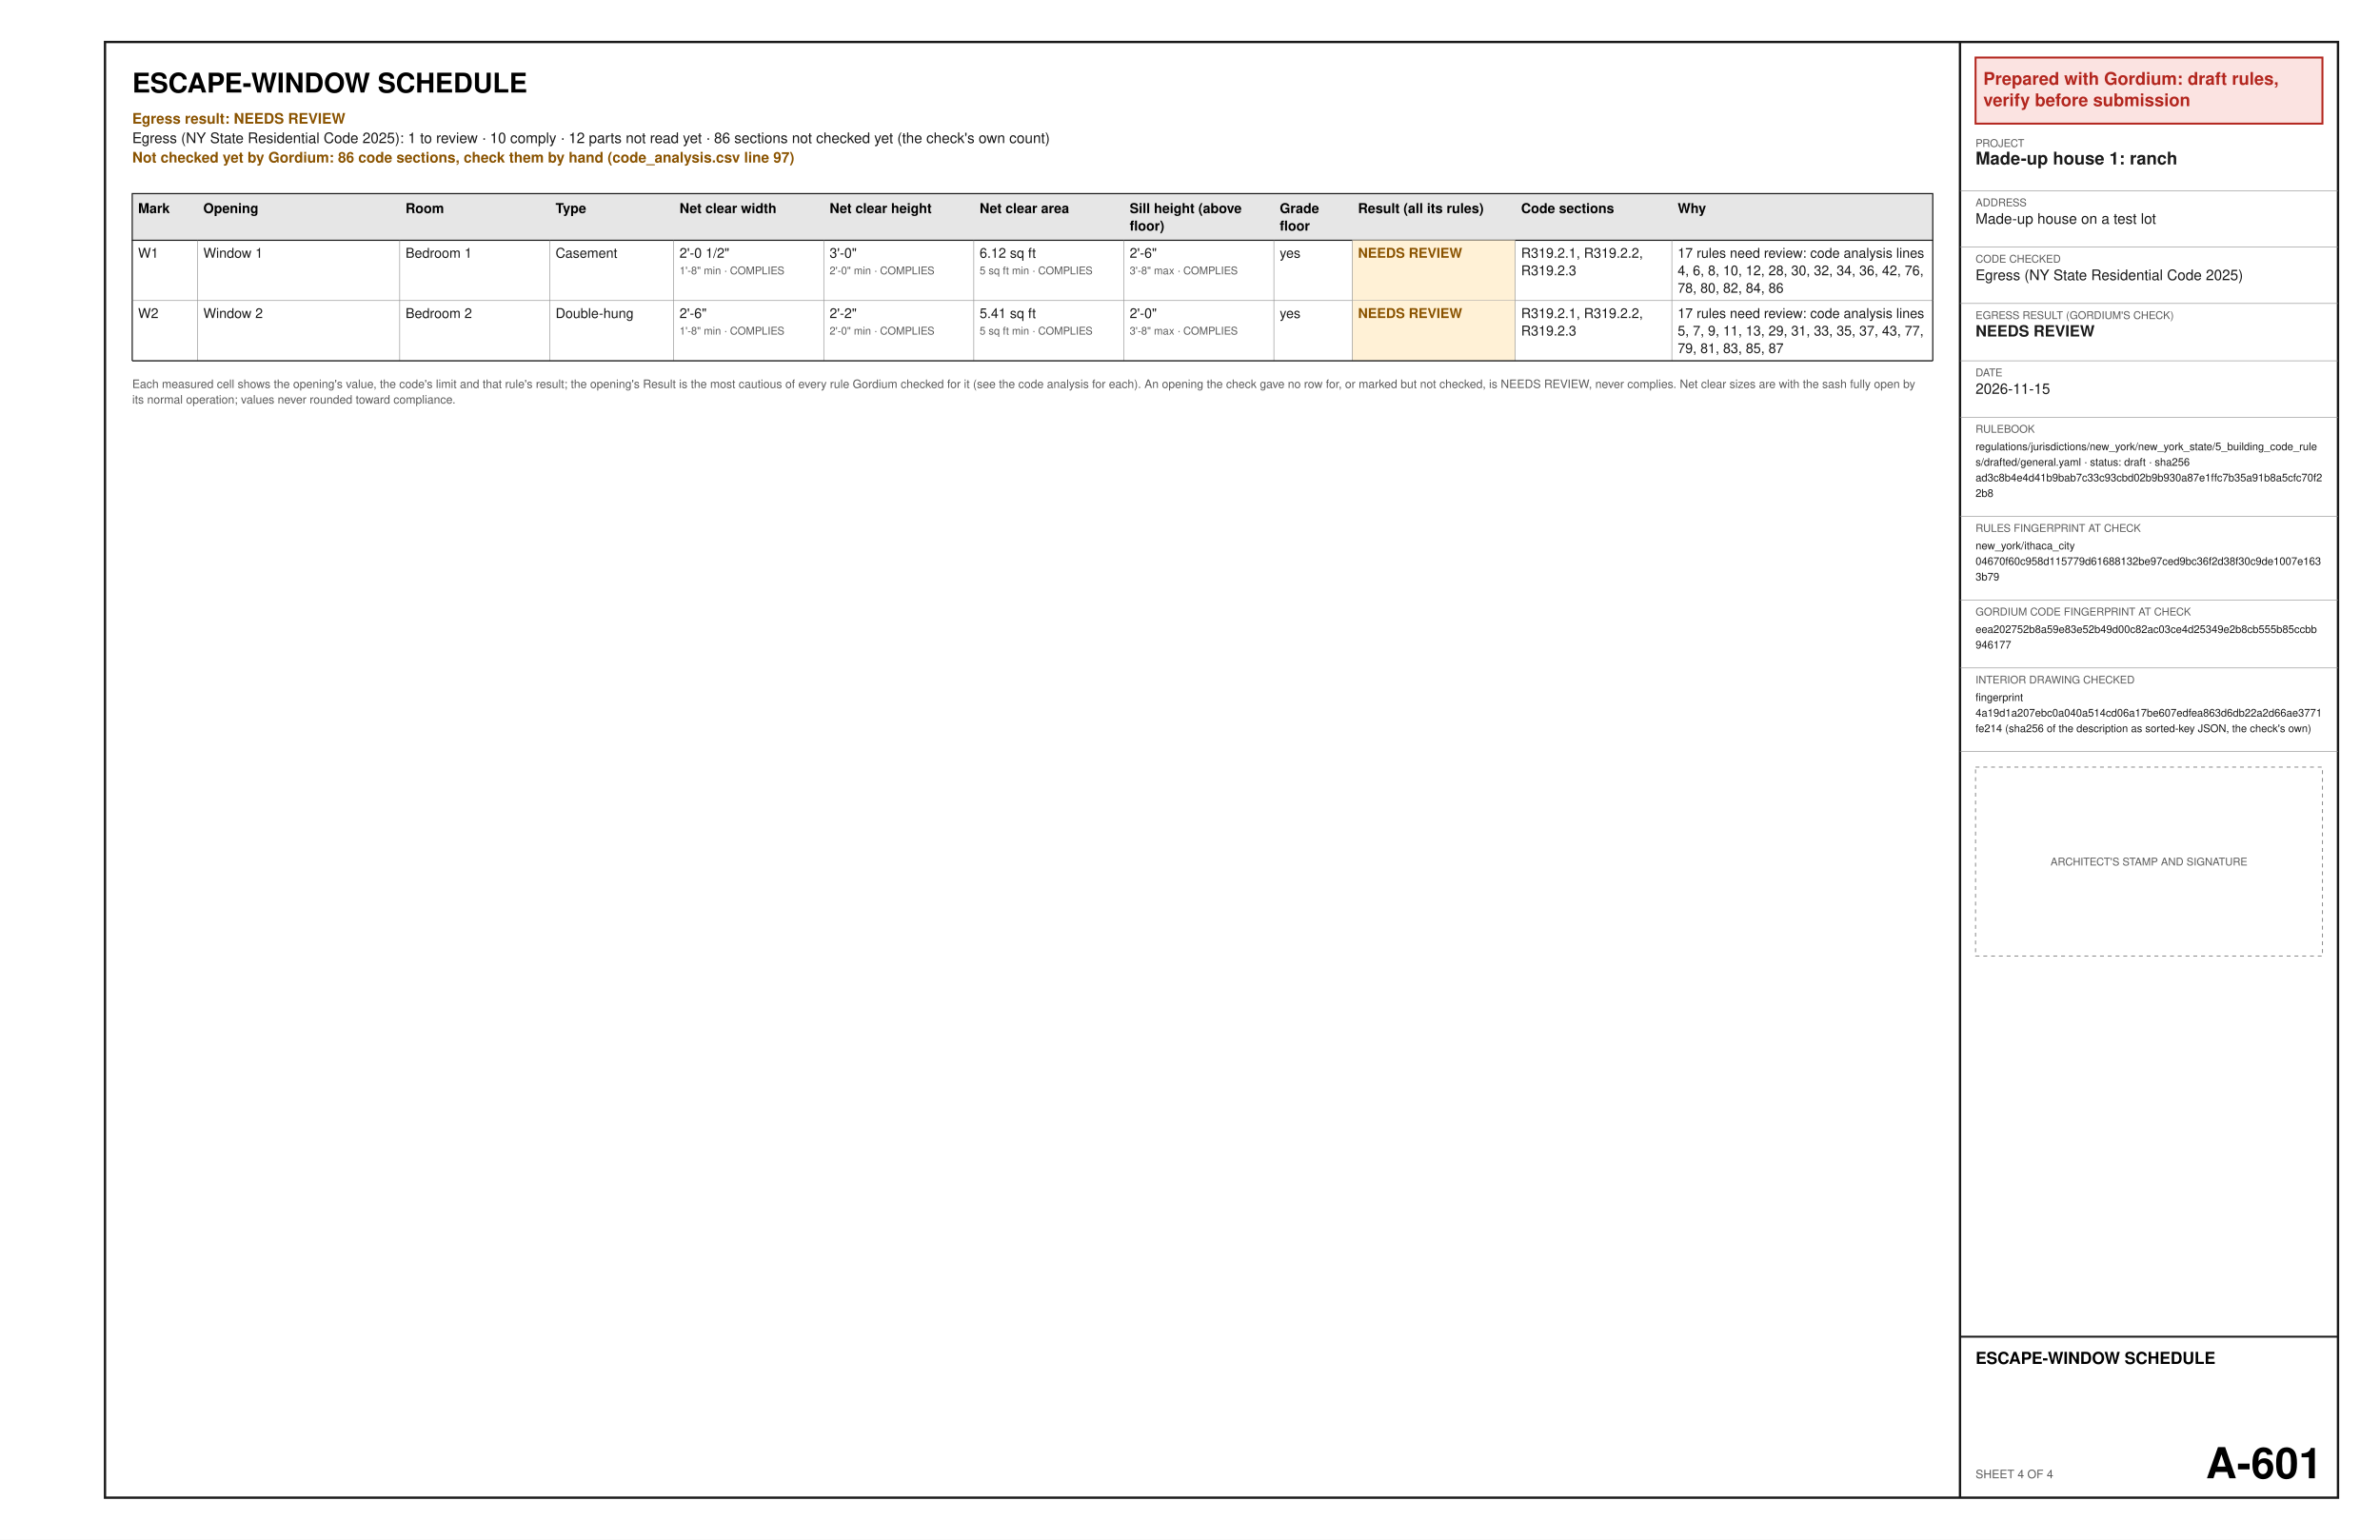
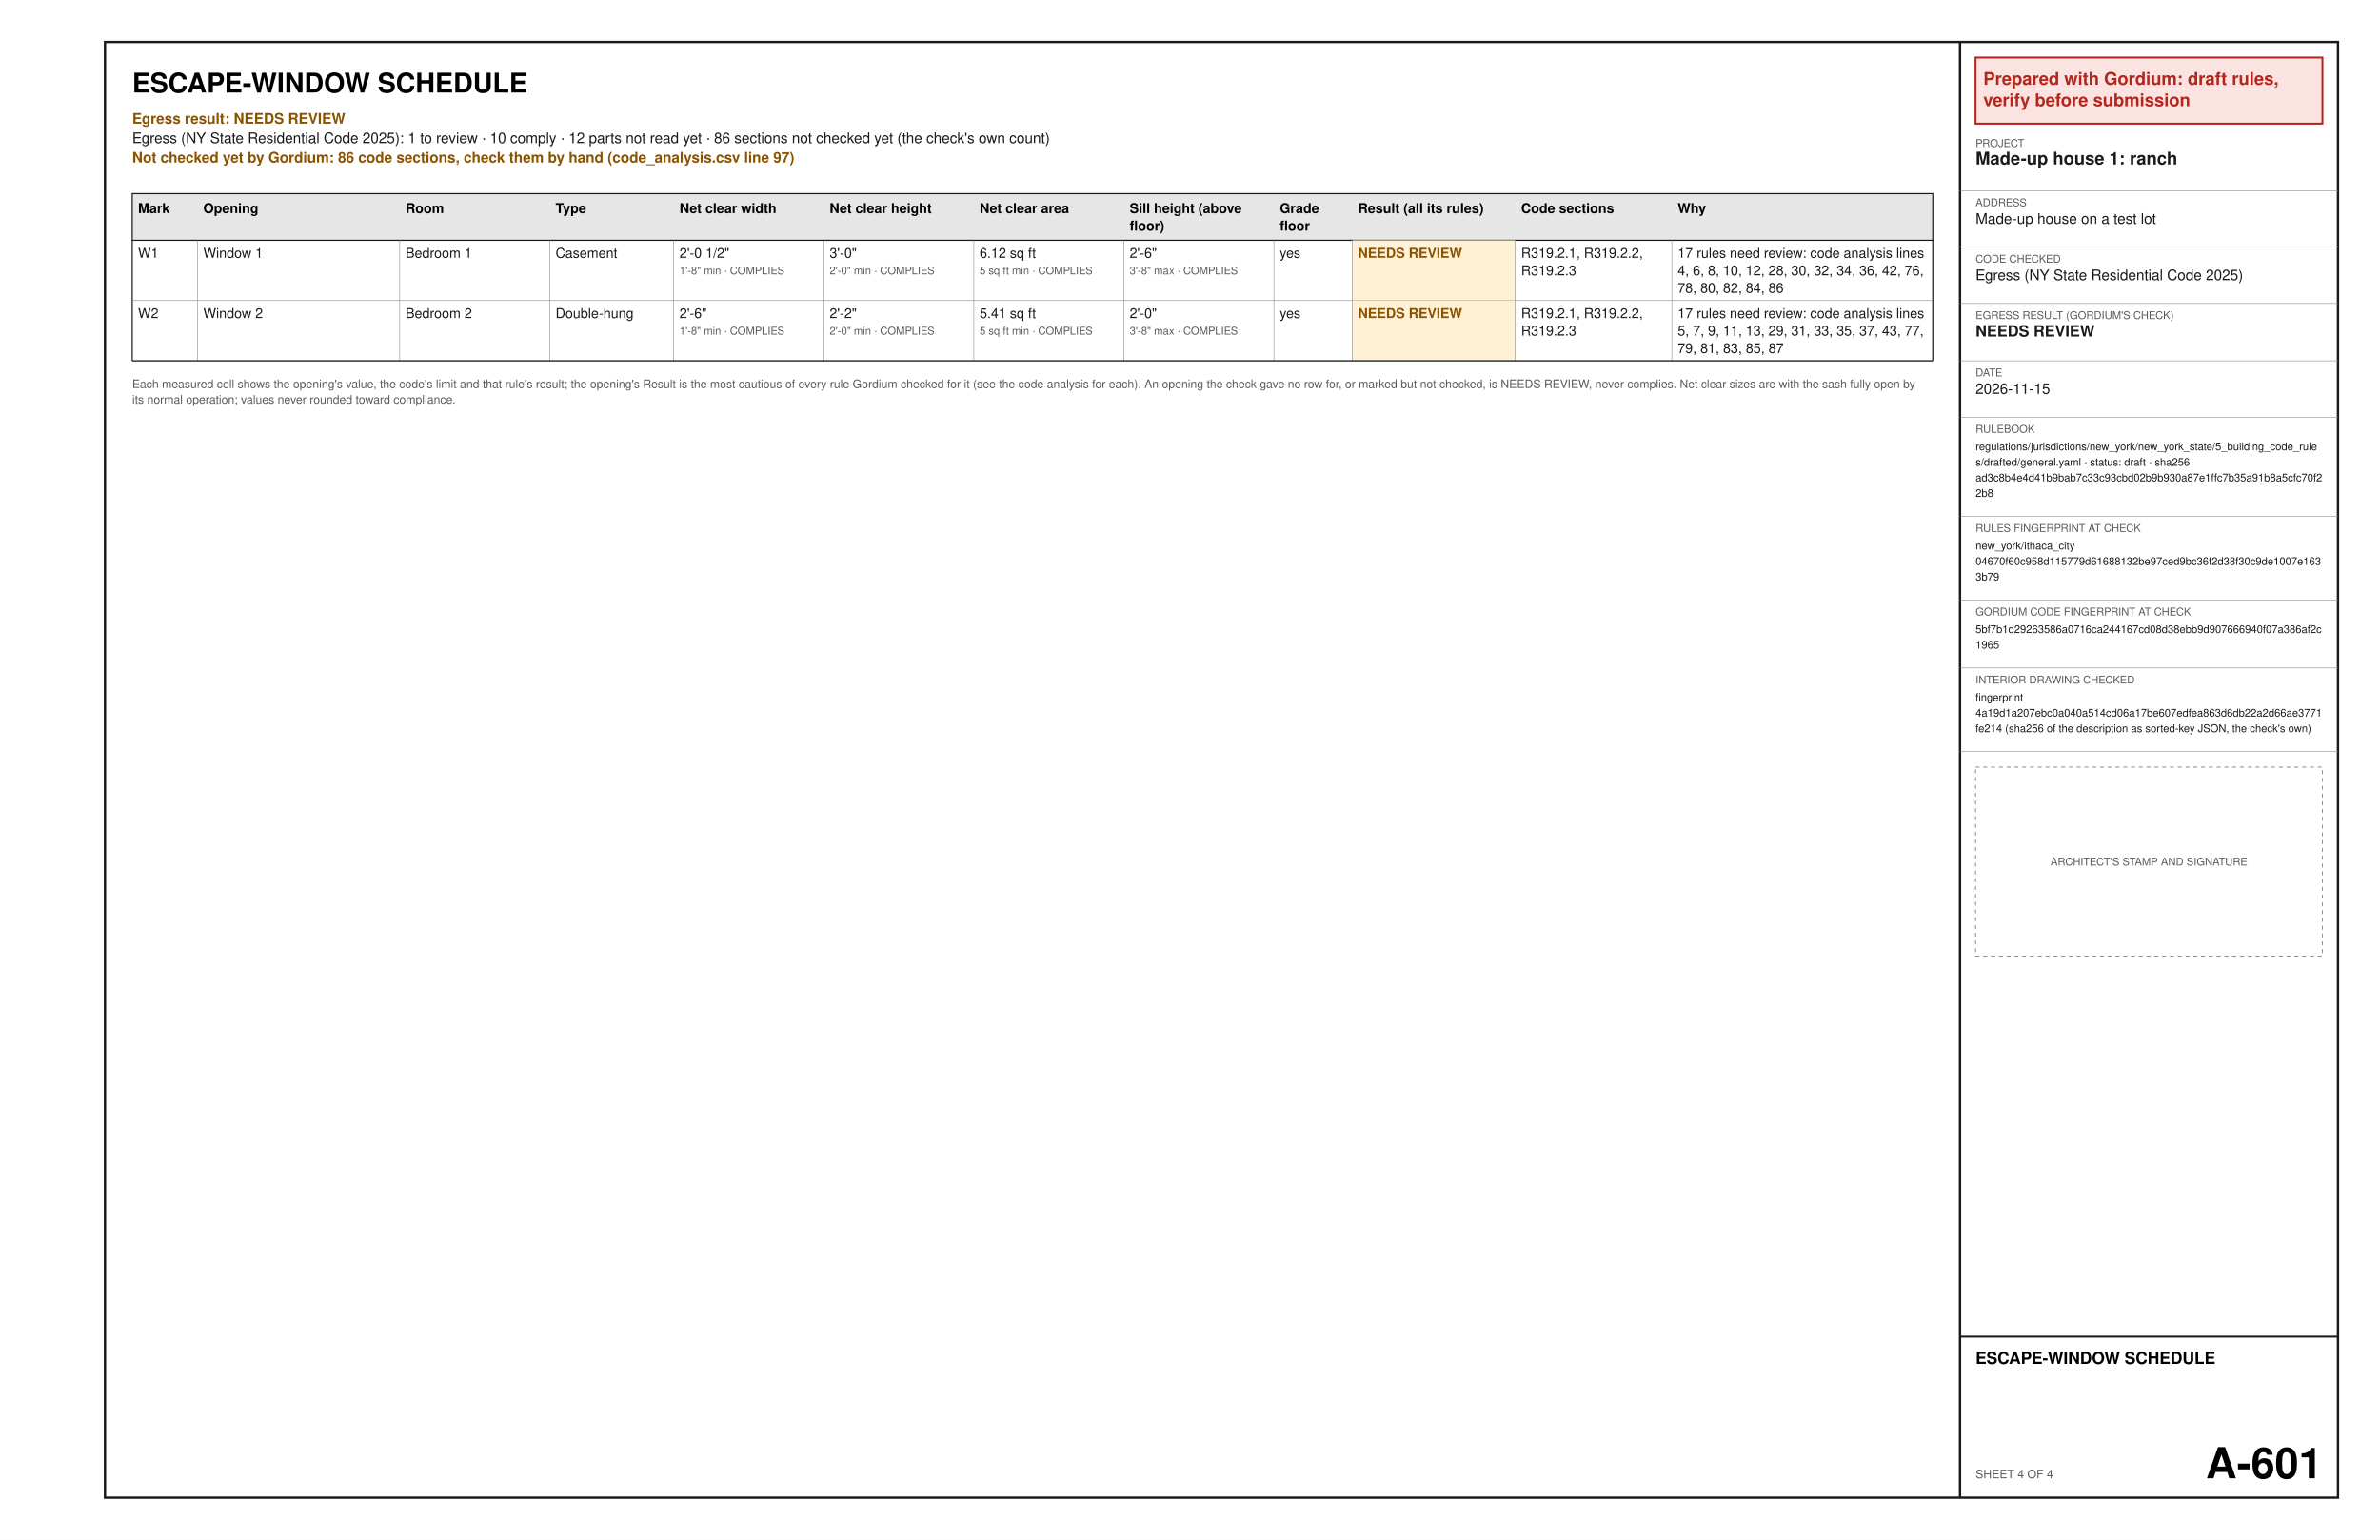
<svg xmlns="http://www.w3.org/2000/svg" width="17in" height="11in" viewBox="0 0 1224 792" font-family="Helvetica, Arial, sans-serif">
  <rect x="0" y="0" width="1224" height="792" fill="#ffffff" />
  <text x="68" y="47.6" font-size="14" font-weight="bold" text-anchor="start" fill="#000000" xml:space="preserve">ESCAPE-WINDOW SCHEDULE</text>
  <text x="68" y="63.6" font-size="7.5" font-weight="bold" text-anchor="start" fill="#8a5300" xml:space="preserve">Egress result: NEEDS REVIEW</text>
  <text x="68" y="73.6" font-size="7.5" text-anchor="start" fill="#1a1a1a" xml:space="preserve">Egress (NY State Residential Code 2025): 1 to review · 10 comply · 12 parts not read yet · 86 sections not checked yet (the check's own count)</text>
  <text x="68" y="83.6" font-size="7.5" font-weight="bold" text-anchor="start" fill="#8a5300" xml:space="preserve">Not checked yet by Gordium: 86 code sections, check them by hand (code_analysis.csv line 97)</text>
  <polygon points="68,99.6 994,99.6 994,123.6 68,123.6" fill="#e6e6e6" stroke="#1a1a1a" stroke-width="0.6" />
  <text x="71" y="109.6" font-size="7" font-weight="bold" text-anchor="start" fill="#000000" xml:space="preserve">Mark</text>
  <text x="104.55" y="109.6" font-size="7" font-weight="bold" text-anchor="start" fill="#000000" xml:space="preserve">Opening</text>
  <text x="208.56" y="109.6" font-size="7" font-weight="bold" text-anchor="start" fill="#000000" xml:space="preserve">Room</text>
  <text x="285.72" y="109.6" font-size="7" font-weight="bold" text-anchor="start" fill="#000000" xml:space="preserve">Type</text>
  <text x="349.47" y="109.6" font-size="7" font-weight="bold" text-anchor="start" fill="#000000" xml:space="preserve">Net clear width</text>
  <text x="426.64" y="109.6" font-size="7" font-weight="bold" text-anchor="start" fill="#000000" xml:space="preserve">Net clear height</text>
  <text x="503.8" y="109.6" font-size="7" font-weight="bold" text-anchor="start" fill="#000000" xml:space="preserve">Net clear area</text>
  <text x="580.97" y="109.6" font-size="7" font-weight="bold" text-anchor="start" fill="#000000" xml:space="preserve">Sill height (above</text>
  <text x="580.97" y="118.6" font-size="7" font-weight="bold" text-anchor="start" fill="#000000" xml:space="preserve">floor)</text>
  <text x="658.14" y="109.6" font-size="7" font-weight="bold" text-anchor="start" fill="#000000" xml:space="preserve">Grade</text>
  <text x="658.14" y="118.6" font-size="7" font-weight="bold" text-anchor="start" fill="#000000" xml:space="preserve">floor</text>
  <text x="698.4" y="109.6" font-size="7" font-weight="bold" text-anchor="start" fill="#000000" xml:space="preserve">Result (all its rules)</text>
  <text x="782.28" y="109.6" font-size="7" font-weight="bold" text-anchor="start" fill="#000000" xml:space="preserve">Code sections</text>
  <text x="862.8" y="109.6" font-size="7" font-weight="bold" text-anchor="start" fill="#000000" xml:space="preserve">Why</text>
  <text x="71" y="132.6" font-size="7" text-anchor="start" fill="#1a1a1a" xml:space="preserve">W1</text>
  <text x="104.55" y="132.6" font-size="7" text-anchor="start" fill="#1a1a1a" xml:space="preserve">Window 1</text>
  <text x="208.56" y="132.6" font-size="7" text-anchor="start" fill="#1a1a1a" xml:space="preserve">Bedroom 1</text>
  <text x="285.72" y="132.6" font-size="7" text-anchor="start" fill="#1a1a1a" xml:space="preserve">Casement</text>
  <text x="349.47" y="132.6" font-size="7" text-anchor="start" fill="#1a1a1a" xml:space="preserve">2'-0 1/2"</text>
  <text x="349.47" y="141.1" font-size="5.5" text-anchor="start" fill="#5a5a5a" xml:space="preserve">1'-8" min · COMPLIES</text>
  <text x="426.64" y="132.6" font-size="7" text-anchor="start" fill="#1a1a1a" xml:space="preserve">3'-0"</text>
  <text x="426.64" y="141.1" font-size="5.5" text-anchor="start" fill="#5a5a5a" xml:space="preserve">2'-0" min · COMPLIES</text>
  <text x="503.8" y="132.6" font-size="7" text-anchor="start" fill="#1a1a1a" xml:space="preserve">6.12 sq ft</text>
  <text x="503.8" y="141.1" font-size="5.5" text-anchor="start" fill="#5a5a5a" xml:space="preserve">5 sq ft min · COMPLIES</text>
  <text x="580.97" y="132.6" font-size="7" text-anchor="start" fill="#1a1a1a" xml:space="preserve">2'-6"</text>
  <text x="580.97" y="141.1" font-size="5.5" text-anchor="start" fill="#5a5a5a" xml:space="preserve">3'-8" max · COMPLIES</text>
  <text x="658.14" y="132.6" font-size="7" text-anchor="start" fill="#1a1a1a" xml:space="preserve">yes</text>
  <polygon points="695.4,123.6 779.28,123.6 779.28,154.6 695.4,154.6" fill="#fff1d6" />
  <text x="698.4" y="132.6" font-size="7" font-weight="bold" text-anchor="start" fill="#8a5300" xml:space="preserve">NEEDS REVIEW</text>
  <text x="782.28" y="132.6" font-size="7" text-anchor="start" fill="#1a1a1a" xml:space="preserve">R319.2.1, R319.2.2,</text>
  <text x="782.28" y="141.6" font-size="7" text-anchor="start" fill="#1a1a1a" xml:space="preserve">R319.2.3</text>
  <text x="862.8" y="132.6" font-size="7" text-anchor="start" fill="#1a1a1a" xml:space="preserve">17 rules need review: code analysis lines</text>
  <text x="862.8" y="141.6" font-size="7" text-anchor="start" fill="#1a1a1a" xml:space="preserve">4, 6, 8, 10, 12, 28, 30, 32, 34, 36, 42, 76,</text>
  <text x="862.8" y="150.6" font-size="7" text-anchor="start" fill="#1a1a1a" xml:space="preserve">78, 80, 82, 84, 86</text>
  <line x1="68" y1="154.6" x2="994" y2="154.6" stroke="#8c8c8c" stroke-width="0.3" />
  <line x1="101.55" y1="123.6" x2="101.55" y2="154.6" stroke="#8c8c8c" stroke-width="0.3" />
  <line x1="205.56" y1="123.6" x2="205.56" y2="154.6" stroke="#8c8c8c" stroke-width="0.3" />
  <line x1="282.72" y1="123.6" x2="282.72" y2="154.6" stroke="#8c8c8c" stroke-width="0.3" />
  <line x1="346.47" y1="123.6" x2="346.47" y2="154.6" stroke="#8c8c8c" stroke-width="0.3" />
  <line x1="423.64" y1="123.6" x2="423.64" y2="154.6" stroke="#8c8c8c" stroke-width="0.3" />
  <line x1="500.8" y1="123.6" x2="500.8" y2="154.6" stroke="#8c8c8c" stroke-width="0.3" />
  <line x1="577.97" y1="123.6" x2="577.97" y2="154.6" stroke="#8c8c8c" stroke-width="0.3" />
  <line x1="655.14" y1="123.6" x2="655.14" y2="154.6" stroke="#8c8c8c" stroke-width="0.3" />
  <line x1="695.4" y1="123.6" x2="695.4" y2="154.6" stroke="#8c8c8c" stroke-width="0.3" />
  <line x1="779.28" y1="123.6" x2="779.28" y2="154.6" stroke="#8c8c8c" stroke-width="0.3" />
  <line x1="859.8" y1="123.6" x2="859.8" y2="154.6" stroke="#8c8c8c" stroke-width="0.3" />
  <line x1="68" y1="123.6" x2="68" y2="154.6" stroke="#1a1a1a" stroke-width="0.6" />
  <line x1="994" y1="123.6" x2="994" y2="154.6" stroke="#1a1a1a" stroke-width="0.6" />
  <text x="71" y="163.6" font-size="7" text-anchor="start" fill="#1a1a1a" xml:space="preserve">W2</text>
  <text x="104.55" y="163.6" font-size="7" text-anchor="start" fill="#1a1a1a" xml:space="preserve">Window 2</text>
  <text x="208.56" y="163.6" font-size="7" text-anchor="start" fill="#1a1a1a" xml:space="preserve">Bedroom 2</text>
  <text x="285.72" y="163.6" font-size="7" text-anchor="start" fill="#1a1a1a" xml:space="preserve">Double-hung</text>
  <text x="349.47" y="163.6" font-size="7" text-anchor="start" fill="#1a1a1a" xml:space="preserve">2'-6"</text>
  <text x="349.47" y="172.1" font-size="5.5" text-anchor="start" fill="#5a5a5a" xml:space="preserve">1'-8" min · COMPLIES</text>
  <text x="426.64" y="163.6" font-size="7" text-anchor="start" fill="#1a1a1a" xml:space="preserve">2'-2"</text>
  <text x="426.64" y="172.1" font-size="5.5" text-anchor="start" fill="#5a5a5a" xml:space="preserve">2'-0" min · COMPLIES</text>
  <text x="503.8" y="163.6" font-size="7" text-anchor="start" fill="#1a1a1a" xml:space="preserve">5.41 sq ft</text>
  <text x="503.8" y="172.1" font-size="5.5" text-anchor="start" fill="#5a5a5a" xml:space="preserve">5 sq ft min · COMPLIES</text>
  <text x="580.97" y="163.6" font-size="7" text-anchor="start" fill="#1a1a1a" xml:space="preserve">2'-0"</text>
  <text x="580.97" y="172.1" font-size="5.5" text-anchor="start" fill="#5a5a5a" xml:space="preserve">3'-8" max · COMPLIES</text>
  <text x="658.14" y="163.6" font-size="7" text-anchor="start" fill="#1a1a1a" xml:space="preserve">yes</text>
  <polygon points="695.4,154.6 779.28,154.6 779.28,185.6 695.4,185.6" fill="#fff1d6" />
  <text x="698.4" y="163.6" font-size="7" font-weight="bold" text-anchor="start" fill="#8a5300" xml:space="preserve">NEEDS REVIEW</text>
  <text x="782.28" y="163.6" font-size="7" text-anchor="start" fill="#1a1a1a" xml:space="preserve">R319.2.1, R319.2.2,</text>
  <text x="782.28" y="172.6" font-size="7" text-anchor="start" fill="#1a1a1a" xml:space="preserve">R319.2.3</text>
  <text x="862.8" y="163.6" font-size="7" text-anchor="start" fill="#1a1a1a" xml:space="preserve">17 rules need review: code analysis lines</text>
  <text x="862.8" y="172.6" font-size="7" text-anchor="start" fill="#1a1a1a" xml:space="preserve">5, 7, 9, 11, 13, 29, 31, 33, 35, 37, 43, 77,</text>
  <text x="862.8" y="181.6" font-size="7" text-anchor="start" fill="#1a1a1a" xml:space="preserve">79, 81, 83, 85, 87</text>
  <line x1="68" y1="185.6" x2="994" y2="185.6" stroke="#8c8c8c" stroke-width="0.3" />
  <line x1="101.55" y1="154.6" x2="101.55" y2="185.6" stroke="#8c8c8c" stroke-width="0.3" />
  <line x1="205.56" y1="154.6" x2="205.56" y2="185.6" stroke="#8c8c8c" stroke-width="0.3" />
  <line x1="282.72" y1="154.6" x2="282.72" y2="185.6" stroke="#8c8c8c" stroke-width="0.3" />
  <line x1="346.47" y1="154.6" x2="346.47" y2="185.6" stroke="#8c8c8c" stroke-width="0.3" />
  <line x1="423.64" y1="154.6" x2="423.64" y2="185.6" stroke="#8c8c8c" stroke-width="0.3" />
  <line x1="500.8" y1="154.6" x2="500.8" y2="185.6" stroke="#8c8c8c" stroke-width="0.3" />
  <line x1="577.97" y1="154.6" x2="577.97" y2="185.6" stroke="#8c8c8c" stroke-width="0.3" />
  <line x1="655.14" y1="154.6" x2="655.14" y2="185.6" stroke="#8c8c8c" stroke-width="0.3" />
  <line x1="695.4" y1="154.6" x2="695.4" y2="185.6" stroke="#8c8c8c" stroke-width="0.3" />
  <line x1="779.28" y1="154.6" x2="779.28" y2="185.6" stroke="#8c8c8c" stroke-width="0.3" />
  <line x1="859.8" y1="154.6" x2="859.8" y2="185.6" stroke="#8c8c8c" stroke-width="0.3" />
  <line x1="68" y1="154.6" x2="68" y2="185.6" stroke="#1a1a1a" stroke-width="0.6" />
  <line x1="994" y1="154.6" x2="994" y2="185.6" stroke="#1a1a1a" stroke-width="0.6" />
  <line x1="68" y1="185.6" x2="994" y2="185.6" stroke="#1a1a1a" stroke-width="0.6" />
  <text x="68" y="199.6" font-size="6" text-anchor="start" fill="#5a5a5a" xml:space="preserve">Each measured cell shows the opening's value, the code's limit and that rule's result; the opening's Result is the most cautious of every rule Gordium checked for it (see the code analysis for each). An opening the check gave no row for, or marked but not checked, is NEEDS REVIEW, never complies. Net clear sizes are with the sash fully open by</text>
  <text x="68" y="207.6" font-size="6" text-anchor="start" fill="#5a5a5a" xml:space="preserve">its normal operation; values never rounded toward compliance.</text>
  <polygon points="54,21.6 1202.4,21.6 1202.4,770.4 54,770.4" fill="none" stroke="#1a1a1a" stroke-width="1.2" />
  <line x1="1008" y1="21.6" x2="1008" y2="770.4" stroke="#1a1a1a" stroke-width="1.2" />
  <polygon points="1016,29.6 1194.4,29.6 1194.4,63.6 1016,63.6" fill="#fbe3e1" stroke="#b3261e" stroke-width="1" />
  <text x="1020" y="43.6" font-size="9" font-weight="bold" text-anchor="start" fill="#b3261e" xml:space="preserve">Prepared with Gordium: draft rules,</text>
  <text x="1020" y="54.6" font-size="9" font-weight="bold" text-anchor="start" fill="#b3261e" xml:space="preserve">verify before submission</text>
  <text x="1016" y="75.6" font-size="5.5" text-anchor="start" fill="#5a5a5a" xml:space="preserve">PROJECT</text>
  <text x="1016" y="84.6" font-size="9" font-weight="bold" text-anchor="start" fill="#1a1a1a" xml:space="preserve">Made-up house 1: ranch</text>
  <line x1="1008" y1="98.1" x2="1202.4" y2="98.1" stroke="#8c8c8c" stroke-width="0.3" />
  <text x="1016" y="106.1" font-size="5.5" text-anchor="start" fill="#5a5a5a" xml:space="preserve">ADDRESS</text>
  <text x="1016" y="115.1" font-size="7.5" text-anchor="start" fill="#1a1a1a" xml:space="preserve">Made-up house on a test lot</text>
  <line x1="1008" y1="127.1" x2="1202.4" y2="127.1" stroke="#8c8c8c" stroke-width="0.3" />
  <text x="1016" y="135.1" font-size="5.5" text-anchor="start" fill="#5a5a5a" xml:space="preserve">CODE CHECKED</text>
  <text x="1016" y="144.1" font-size="7.5" text-anchor="start" fill="#1a1a1a" xml:space="preserve">Egress (NY State Residential Code 2025)</text>
  <line x1="1008" y1="156.1" x2="1202.4" y2="156.1" stroke="#8c8c8c" stroke-width="0.3" />
  <text x="1016" y="164.1" font-size="5.5" text-anchor="start" fill="#5a5a5a" xml:space="preserve">EGRESS RESULT (GORDIUM'S CHECK)</text>
  <text x="1016" y="173.1" font-size="8" font-weight="bold" text-anchor="start" fill="#1a1a1a" xml:space="preserve">NEEDS REVIEW</text>
  <line x1="1008" y1="185.6" x2="1202.4" y2="185.6" stroke="#8c8c8c" stroke-width="0.3" />
  <text x="1016" y="193.6" font-size="5.5" text-anchor="start" fill="#5a5a5a" xml:space="preserve">DATE</text>
  <text x="1016" y="202.6" font-size="7.5" text-anchor="start" fill="#1a1a1a" xml:space="preserve">2026-11-15</text>
  <line x1="1008" y1="214.6" x2="1202.4" y2="214.6" stroke="#8c8c8c" stroke-width="0.3" />
  <text x="1016" y="222.6" font-size="5.5" text-anchor="start" fill="#5a5a5a" xml:space="preserve">RULEBOOK</text>
  <text x="1016" y="231.6" font-size="5.5" text-anchor="start" fill="#1a1a1a" xml:space="preserve">regulations/jurisdictions/new_york/new_york_state/5_building_code_rule</text>
  <text x="1016" y="239.6" font-size="5.5" text-anchor="start" fill="#1a1a1a" xml:space="preserve">s/drafted/general.yaml · status: draft · sha256</text>
  <text x="1016" y="247.6" font-size="5.5" text-anchor="start" fill="#1a1a1a" xml:space="preserve">ad3c8b4e4d41b9bab7c33c93cbd02b9b930a87e1ffc7b35a91b8a5cfc70f2</text>
  <text x="1016" y="255.6" font-size="5.5" text-anchor="start" fill="#1a1a1a" xml:space="preserve">2b8</text>
  <line x1="1008" y1="265.6" x2="1202.4" y2="265.6" stroke="#8c8c8c" stroke-width="0.3" />
  <text x="1016" y="273.6" font-size="5.5" text-anchor="start" fill="#5a5a5a" xml:space="preserve">RULES FINGERPRINT AT CHECK</text>
  <text x="1016" y="282.6" font-size="5.5" text-anchor="start" fill="#1a1a1a" xml:space="preserve">new_york/ithaca_city</text>
  <text x="1016" y="290.6" font-size="5.5" text-anchor="start" fill="#1a1a1a" xml:space="preserve">04670f60c958d115779d61688132be97ced9bc36f2d38f30c9de1007e163</text>
  <text x="1016" y="298.6" font-size="5.5" text-anchor="start" fill="#1a1a1a" xml:space="preserve">3b79</text>
  <line x1="1008" y1="308.6" x2="1202.4" y2="308.6" stroke="#8c8c8c" stroke-width="0.3" />
  <text x="1016" y="316.6" font-size="5.5" text-anchor="start" fill="#5a5a5a" xml:space="preserve">GORDIUM CODE FINGERPRINT AT CHECK</text>
-   <text x="1016" y="325.6" font-size="5.5" text-anchor="start" fill="#1a1a1a" xml:space="preserve">eea202752b8a59e83e52b49d00c82ac03ce4d25349e2b8cb555b85ccbb</text>
-   <text x="1016" y="333.6" font-size="5.5" text-anchor="start" fill="#1a1a1a" xml:space="preserve">946177</text>
+   <text x="1016" y="325.6" font-size="5.5" text-anchor="start" fill="#1a1a1a" xml:space="preserve">5bf7b1d29263586a0716ca244167cd08d38ebb9d907666940f07a386af2c</text>
+   <text x="1016" y="333.6" font-size="5.5" text-anchor="start" fill="#1a1a1a" xml:space="preserve">1965</text>
  <line x1="1008" y1="343.6" x2="1202.4" y2="343.6" stroke="#8c8c8c" stroke-width="0.3" />
  <text x="1016" y="351.6" font-size="5.5" text-anchor="start" fill="#5a5a5a" xml:space="preserve">INTERIOR DRAWING CHECKED</text>
  <text x="1016" y="360.6" font-size="5.5" text-anchor="start" fill="#1a1a1a" xml:space="preserve">fingerprint</text>
  <text x="1016" y="368.6" font-size="5.5" text-anchor="start" fill="#1a1a1a" xml:space="preserve">4a19d1a207ebc0a040a514cd06a17be607edfea863d6db22a2d66ae3771</text>
  <text x="1016" y="376.6" font-size="5.5" text-anchor="start" fill="#1a1a1a" xml:space="preserve">fe214 (sha256 of the description as sorted-key JSON, the check's own)</text>
  <line x1="1008" y1="386.6" x2="1202.4" y2="386.6" stroke="#8c8c8c" stroke-width="0.3" />
  <polygon points="1016,394.6 1194.4,394.6 1194.4,491.8 1016,491.8" fill="none" stroke="#8c8c8c" stroke-width="0.5" stroke-dasharray="2 2" />
  <text x="1105.2" y="445.2" font-size="5.5" text-anchor="middle" fill="#5a5a5a" xml:space="preserve">ARCHITECT'S STAMP AND SIGNATURE</text>
  <line x1="1008" y1="687.6" x2="1202.4" y2="687.6" stroke="#1a1a1a" stroke-width="1" />
  <text x="1016" y="701.6" font-size="8.5" font-weight="bold" text-anchor="start" fill="#000000" xml:space="preserve">ESCAPE-WINDOW SCHEDULE</text>
  <text x="1016" y="760.4" font-size="6" text-anchor="start" fill="#5a5a5a" xml:space="preserve">SHEET 4 OF 4</text>
  <text x="1194.4" y="760.4" font-size="22" font-weight="bold" text-anchor="end" fill="#000000" xml:space="preserve">A-601</text>
</svg>
